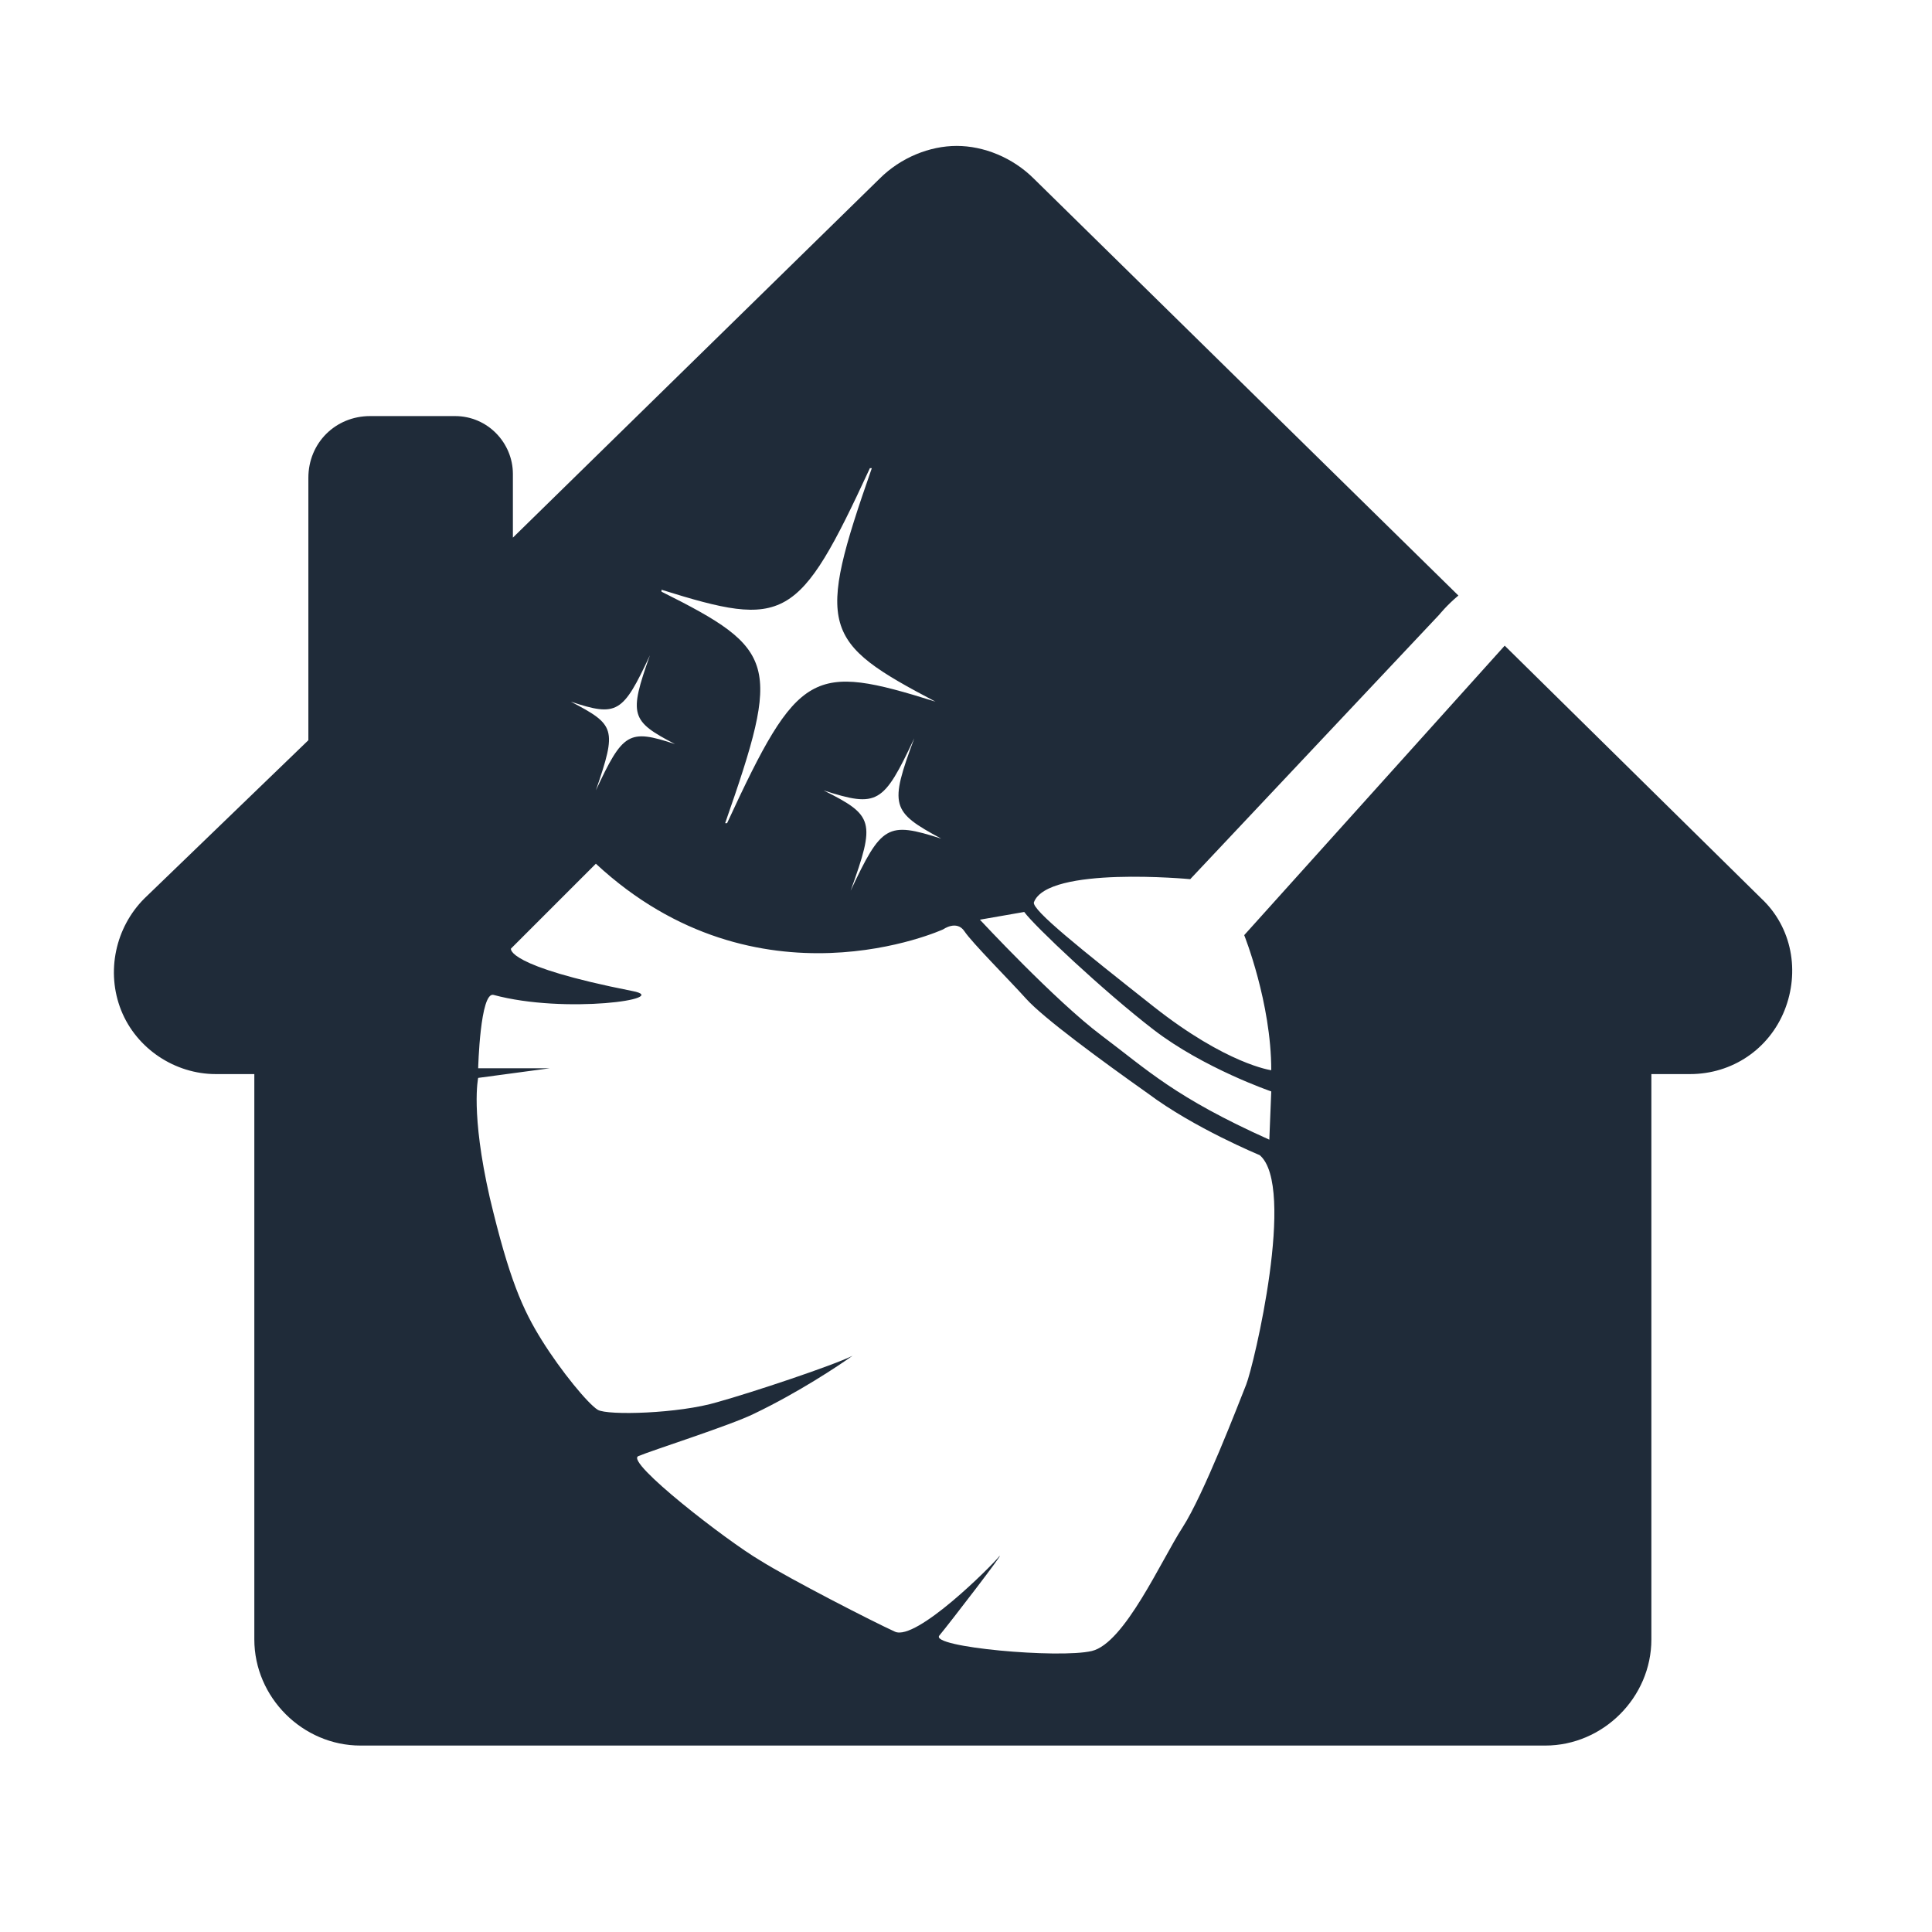
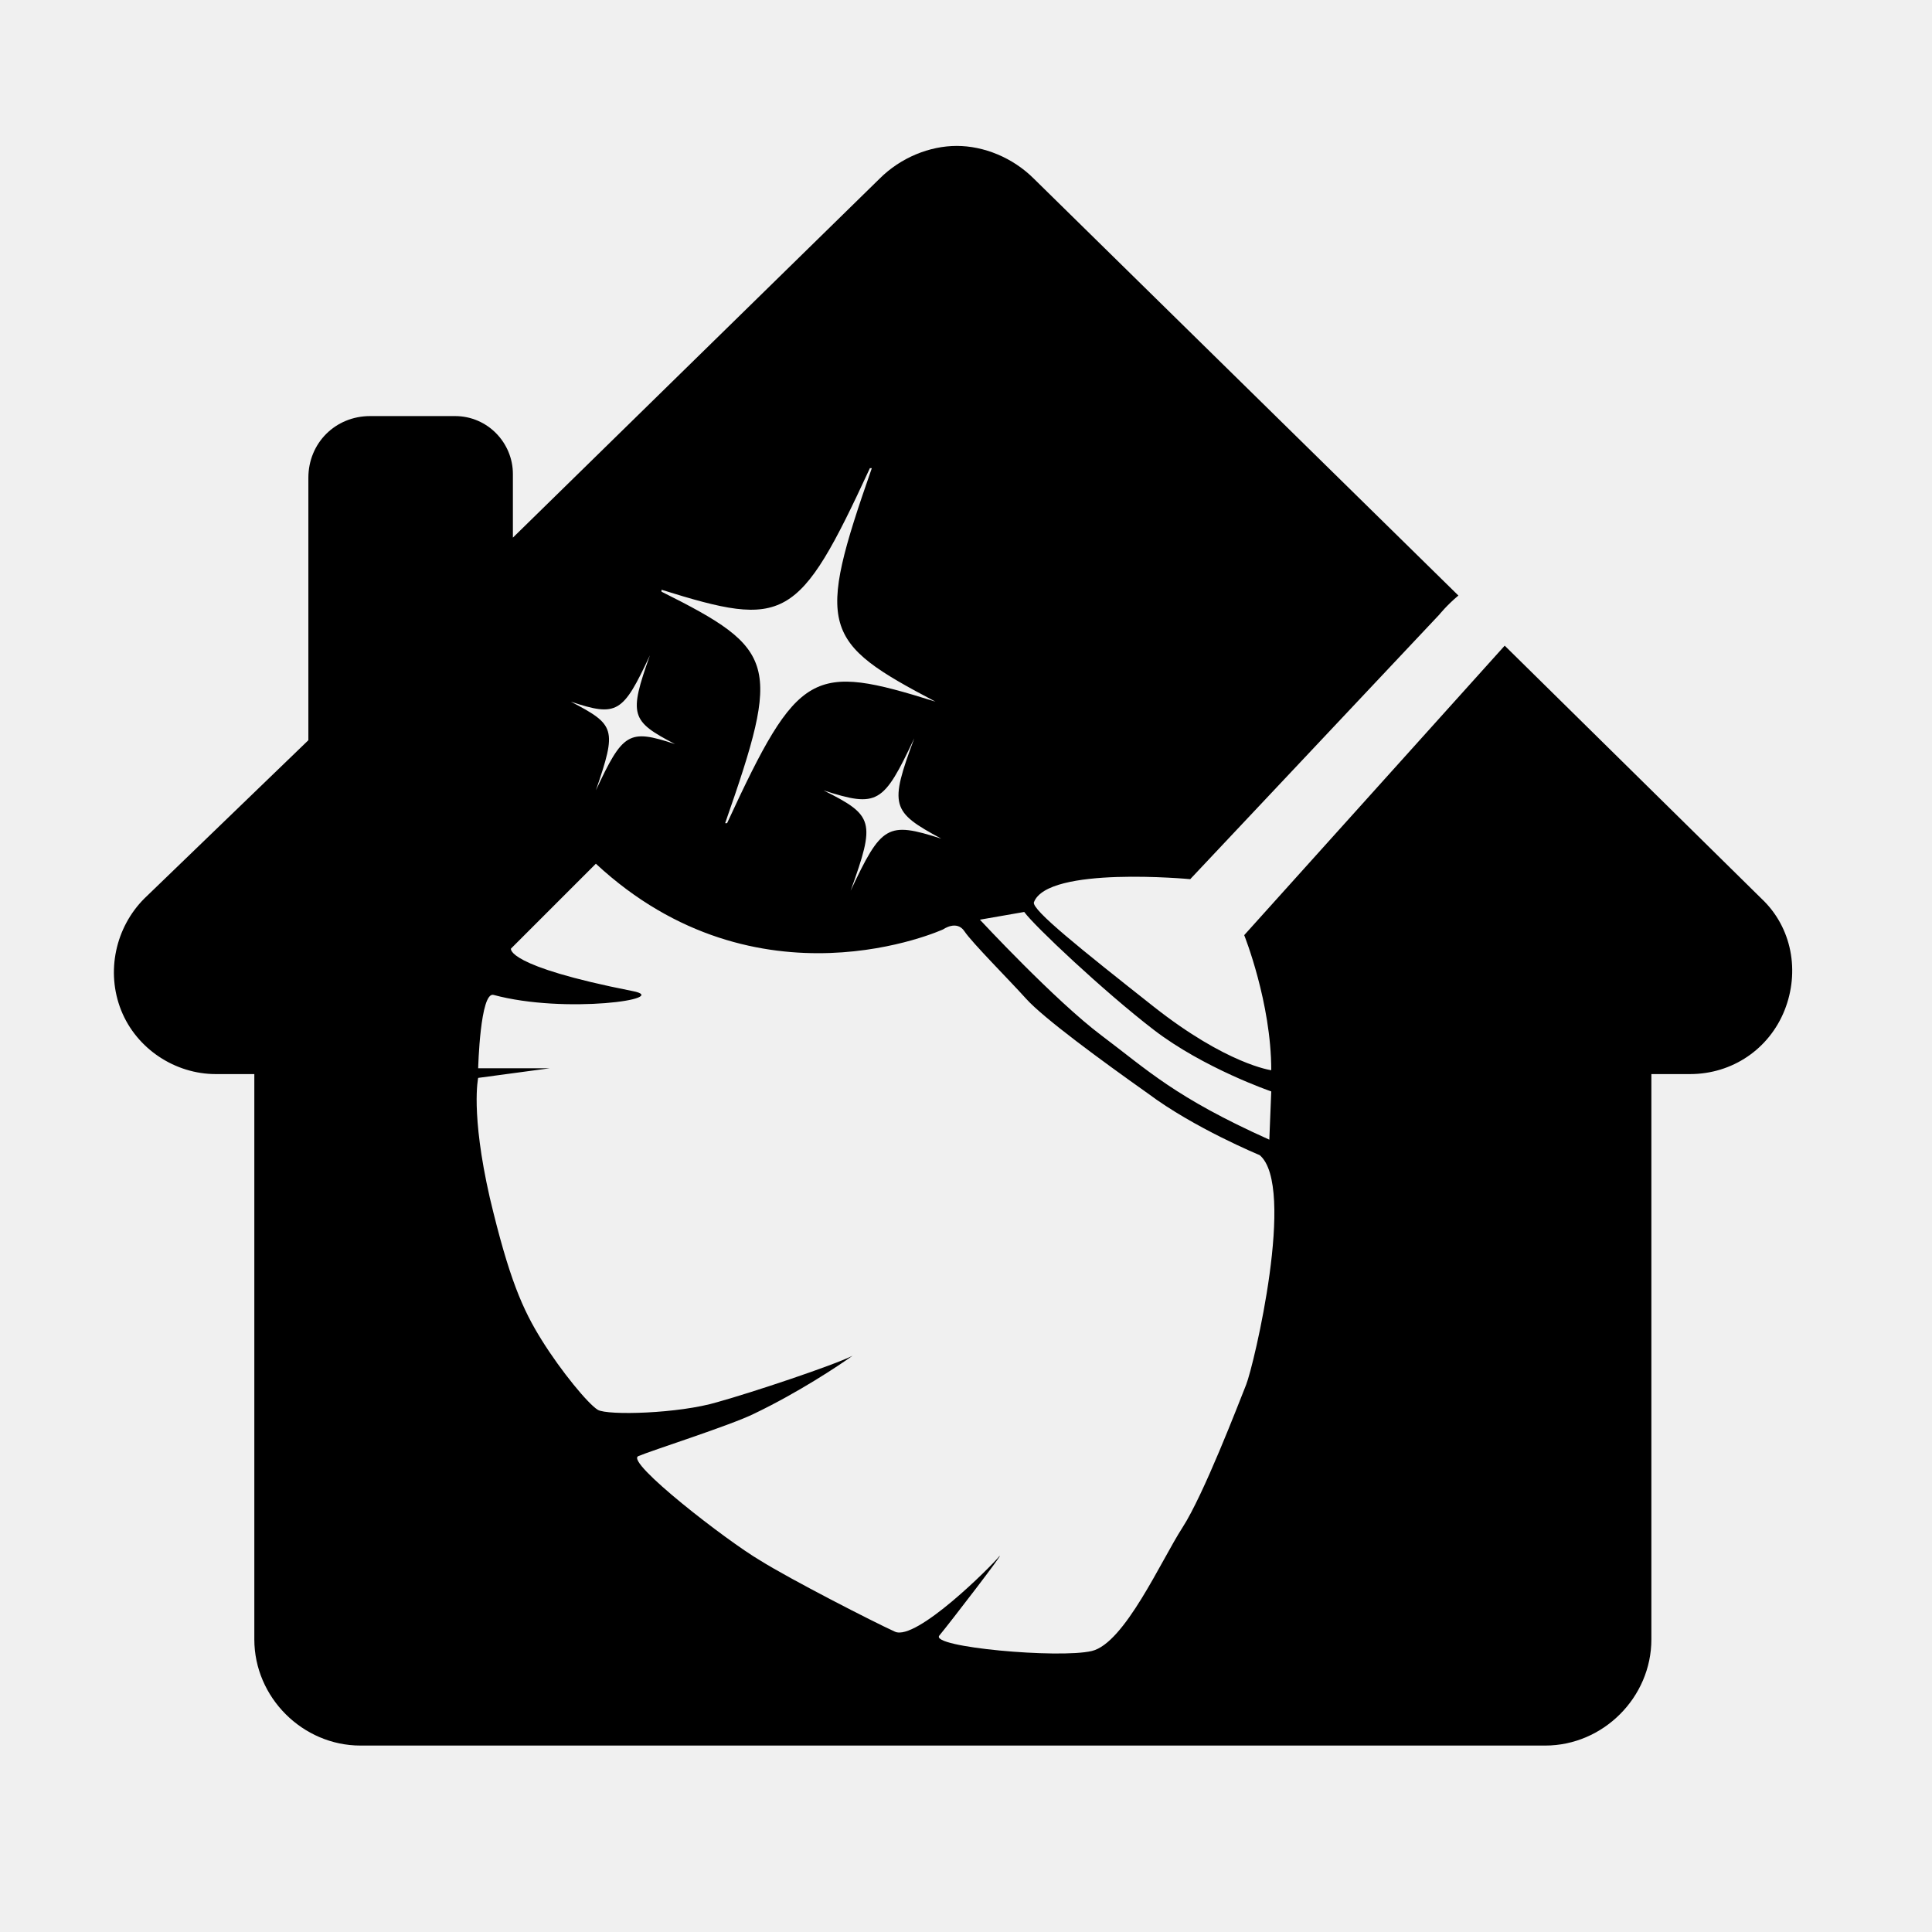
- <svg xmlns="http://www.w3.org/2000/svg" width="36" height="36" viewBox="0 0 36 36" fill="none">
-   <rect width="36" height="36" fill="white" />
-   <path d="M32.82 16.742L28.038 12.031L23.184 17.425C23.184 17.425 23.688 18.683 23.688 19.942C23.688 19.942 22.861 19.834 21.494 18.755C20.128 17.676 19.229 16.957 19.265 16.814C19.517 16.13 22.178 16.382 22.178 16.382L26.816 11.456C26.816 11.456 26.96 11.276 27.175 11.097L19.265 3.33C18.87 2.935 18.33 2.719 17.827 2.719C17.324 2.719 16.784 2.935 16.389 3.33L9.557 10.018V8.831C9.557 8.256 9.09 7.753 8.479 7.753H6.897C6.249 7.753 5.746 8.256 5.746 8.903V13.793L2.69 16.742C2.151 17.281 1.971 18.108 2.258 18.827C2.546 19.546 3.265 20.014 4.02 20.014H4.739V30.548C4.739 31.627 5.638 32.526 6.717 32.526H28.793C29.872 32.526 30.771 31.627 30.771 30.548V20.014H31.49C32.281 20.014 32.964 19.546 33.252 18.827C33.539 18.108 33.395 17.281 32.82 16.742ZM19.085 16.993C19.265 17.245 20.56 18.467 21.494 19.186C22.429 19.906 23.688 20.337 23.688 20.337L23.652 21.236C21.89 20.445 21.387 19.942 20.524 19.294C19.661 18.647 18.259 17.137 18.259 17.137L19.085 16.993ZM23.22 25.802C23.076 26.162 22.429 27.852 22.034 28.463C21.638 29.074 20.955 30.62 20.344 30.764C19.733 30.908 17.324 30.692 17.503 30.476C17.683 30.261 18.762 28.858 18.618 29.002C18.474 29.182 17.072 30.584 16.676 30.404C16.281 30.225 14.735 29.434 14.16 29.074C13.548 28.715 11.643 27.241 11.894 27.133C12.146 27.025 13.62 26.557 14.052 26.342C14.879 25.946 15.634 25.443 15.885 25.263C15.526 25.443 14.016 25.946 13.369 26.126C12.649 26.342 11.319 26.378 11.139 26.27C10.96 26.162 10.456 25.551 10.097 24.975C9.737 24.4 9.485 23.825 9.126 22.315C8.766 20.733 8.91 20.085 8.91 20.085L10.241 19.906H8.91C8.91 19.906 8.946 18.467 9.198 18.539C10.528 18.899 12.542 18.611 11.787 18.467C9.414 18 9.521 17.676 9.521 17.676L11.103 16.094C14.124 18.899 17.575 17.317 17.575 17.317C17.575 17.317 17.827 17.137 17.971 17.353C18.115 17.569 18.798 18.252 19.121 18.611C19.445 18.971 20.524 19.762 21.387 20.373C22.25 21.02 23.472 21.524 23.472 21.524C24.155 22.099 23.364 25.443 23.22 25.802ZM17.431 13.074C15.13 12.355 14.879 12.463 13.548 15.339H13.512C14.555 12.355 14.483 12.103 12.326 11.025V10.989C14.627 11.708 14.879 11.6 16.209 8.724H16.245C15.202 11.708 15.31 11.96 17.431 13.074C17.467 13.074 17.467 13.038 17.431 13.074ZM17.539 15.627C16.533 15.303 16.425 15.375 15.85 16.598C16.317 15.303 16.281 15.195 15.346 14.728C16.353 15.052 16.461 14.98 17.036 13.757C16.569 15.016 16.605 15.124 17.539 15.627ZM12.578 13.865C11.715 13.578 11.607 13.649 11.103 14.728C11.499 13.578 11.463 13.506 10.636 13.074C11.499 13.362 11.607 13.29 12.11 12.211C11.715 13.326 11.751 13.434 12.578 13.865Z" fill="#1F2B39" />
+ <svg xmlns="http://www.w3.org/2000/svg" width="36" height="36" viewBox="0 0 36 36">
+   <path d="M32.82 16.742L28.038 12.031L23.184 17.425C23.184 17.425 23.688 18.683 23.688 19.942C23.688 19.942 22.861 19.834 21.494 18.755C20.128 17.676 19.229 16.957 19.265 16.814C19.517 16.13 22.178 16.382 22.178 16.382L26.816 11.456C26.816 11.456 26.96 11.276 27.175 11.097L19.265 3.33C18.87 2.935 18.33 2.719 17.827 2.719C17.324 2.719 16.784 2.935 16.389 3.33L9.557 10.018V8.831C9.557 8.256 9.09 7.753 8.479 7.753H6.897C6.249 7.753 5.746 8.256 5.746 8.903V13.793L2.69 16.742C2.151 17.281 1.971 18.108 2.258 18.827C2.546 19.546 3.265 20.014 4.02 20.014H4.739V30.548C4.739 31.627 5.638 32.526 6.717 32.526H28.793C29.872 32.526 30.771 31.627 30.771 30.548V20.014H31.49C32.281 20.014 32.964 19.546 33.252 18.827C33.539 18.108 33.395 17.281 32.82 16.742ZM19.085 16.993C19.265 17.245 20.56 18.467 21.494 19.186C22.429 19.906 23.688 20.337 23.688 20.337L23.652 21.236C21.89 20.445 21.387 19.942 20.524 19.294C19.661 18.647 18.259 17.137 18.259 17.137L19.085 16.993ZM23.22 25.802C23.076 26.162 22.429 27.852 22.034 28.463C21.638 29.074 20.955 30.62 20.344 30.764C19.733 30.908 17.324 30.692 17.503 30.476C17.683 30.261 18.762 28.858 18.618 29.002C18.474 29.182 17.072 30.584 16.676 30.404C16.281 30.225 14.735 29.434 14.16 29.074C13.548 28.715 11.643 27.241 11.894 27.133C12.146 27.025 13.62 26.557 14.052 26.342C14.879 25.946 15.634 25.443 15.885 25.263C15.526 25.443 14.016 25.946 13.369 26.126C12.649 26.342 11.319 26.378 11.139 26.27C10.96 26.162 10.456 25.551 10.097 24.975C9.737 24.4 9.485 23.825 9.126 22.315C8.766 20.733 8.91 20.085 8.91 20.085L10.241 19.906H8.91C8.91 19.906 8.946 18.467 9.198 18.539C10.528 18.899 12.542 18.611 11.787 18.467C9.414 18 9.521 17.676 9.521 17.676L11.103 16.094C14.124 18.899 17.575 17.317 17.575 17.317C17.575 17.317 17.827 17.137 17.971 17.353C18.115 17.569 18.798 18.252 19.121 18.611C19.445 18.971 20.524 19.762 21.387 20.373C22.25 21.02 23.472 21.524 23.472 21.524C24.155 22.099 23.364 25.443 23.22 25.802ZM17.431 13.074C15.13 12.355 14.879 12.463 13.548 15.339H13.512C14.555 12.355 14.483 12.103 12.326 11.025V10.989C14.627 11.708 14.879 11.6 16.209 8.724H16.245C15.202 11.708 15.31 11.96 17.431 13.074C17.467 13.074 17.467 13.038 17.431 13.074ZM17.539 15.627C16.533 15.303 16.425 15.375 15.85 16.598C16.317 15.303 16.281 15.195 15.346 14.728C16.353 15.052 16.461 14.98 17.036 13.757C16.569 15.016 16.605 15.124 17.539 15.627ZM12.578 13.865C11.715 13.578 11.607 13.649 11.103 14.728C11.499 13.578 11.463 13.506 10.636 13.074C11.499 13.362 11.607 13.29 12.11 12.211C11.715 13.326 11.751 13.434 12.578 13.865Z" fill="currentColor" />
</svg>
